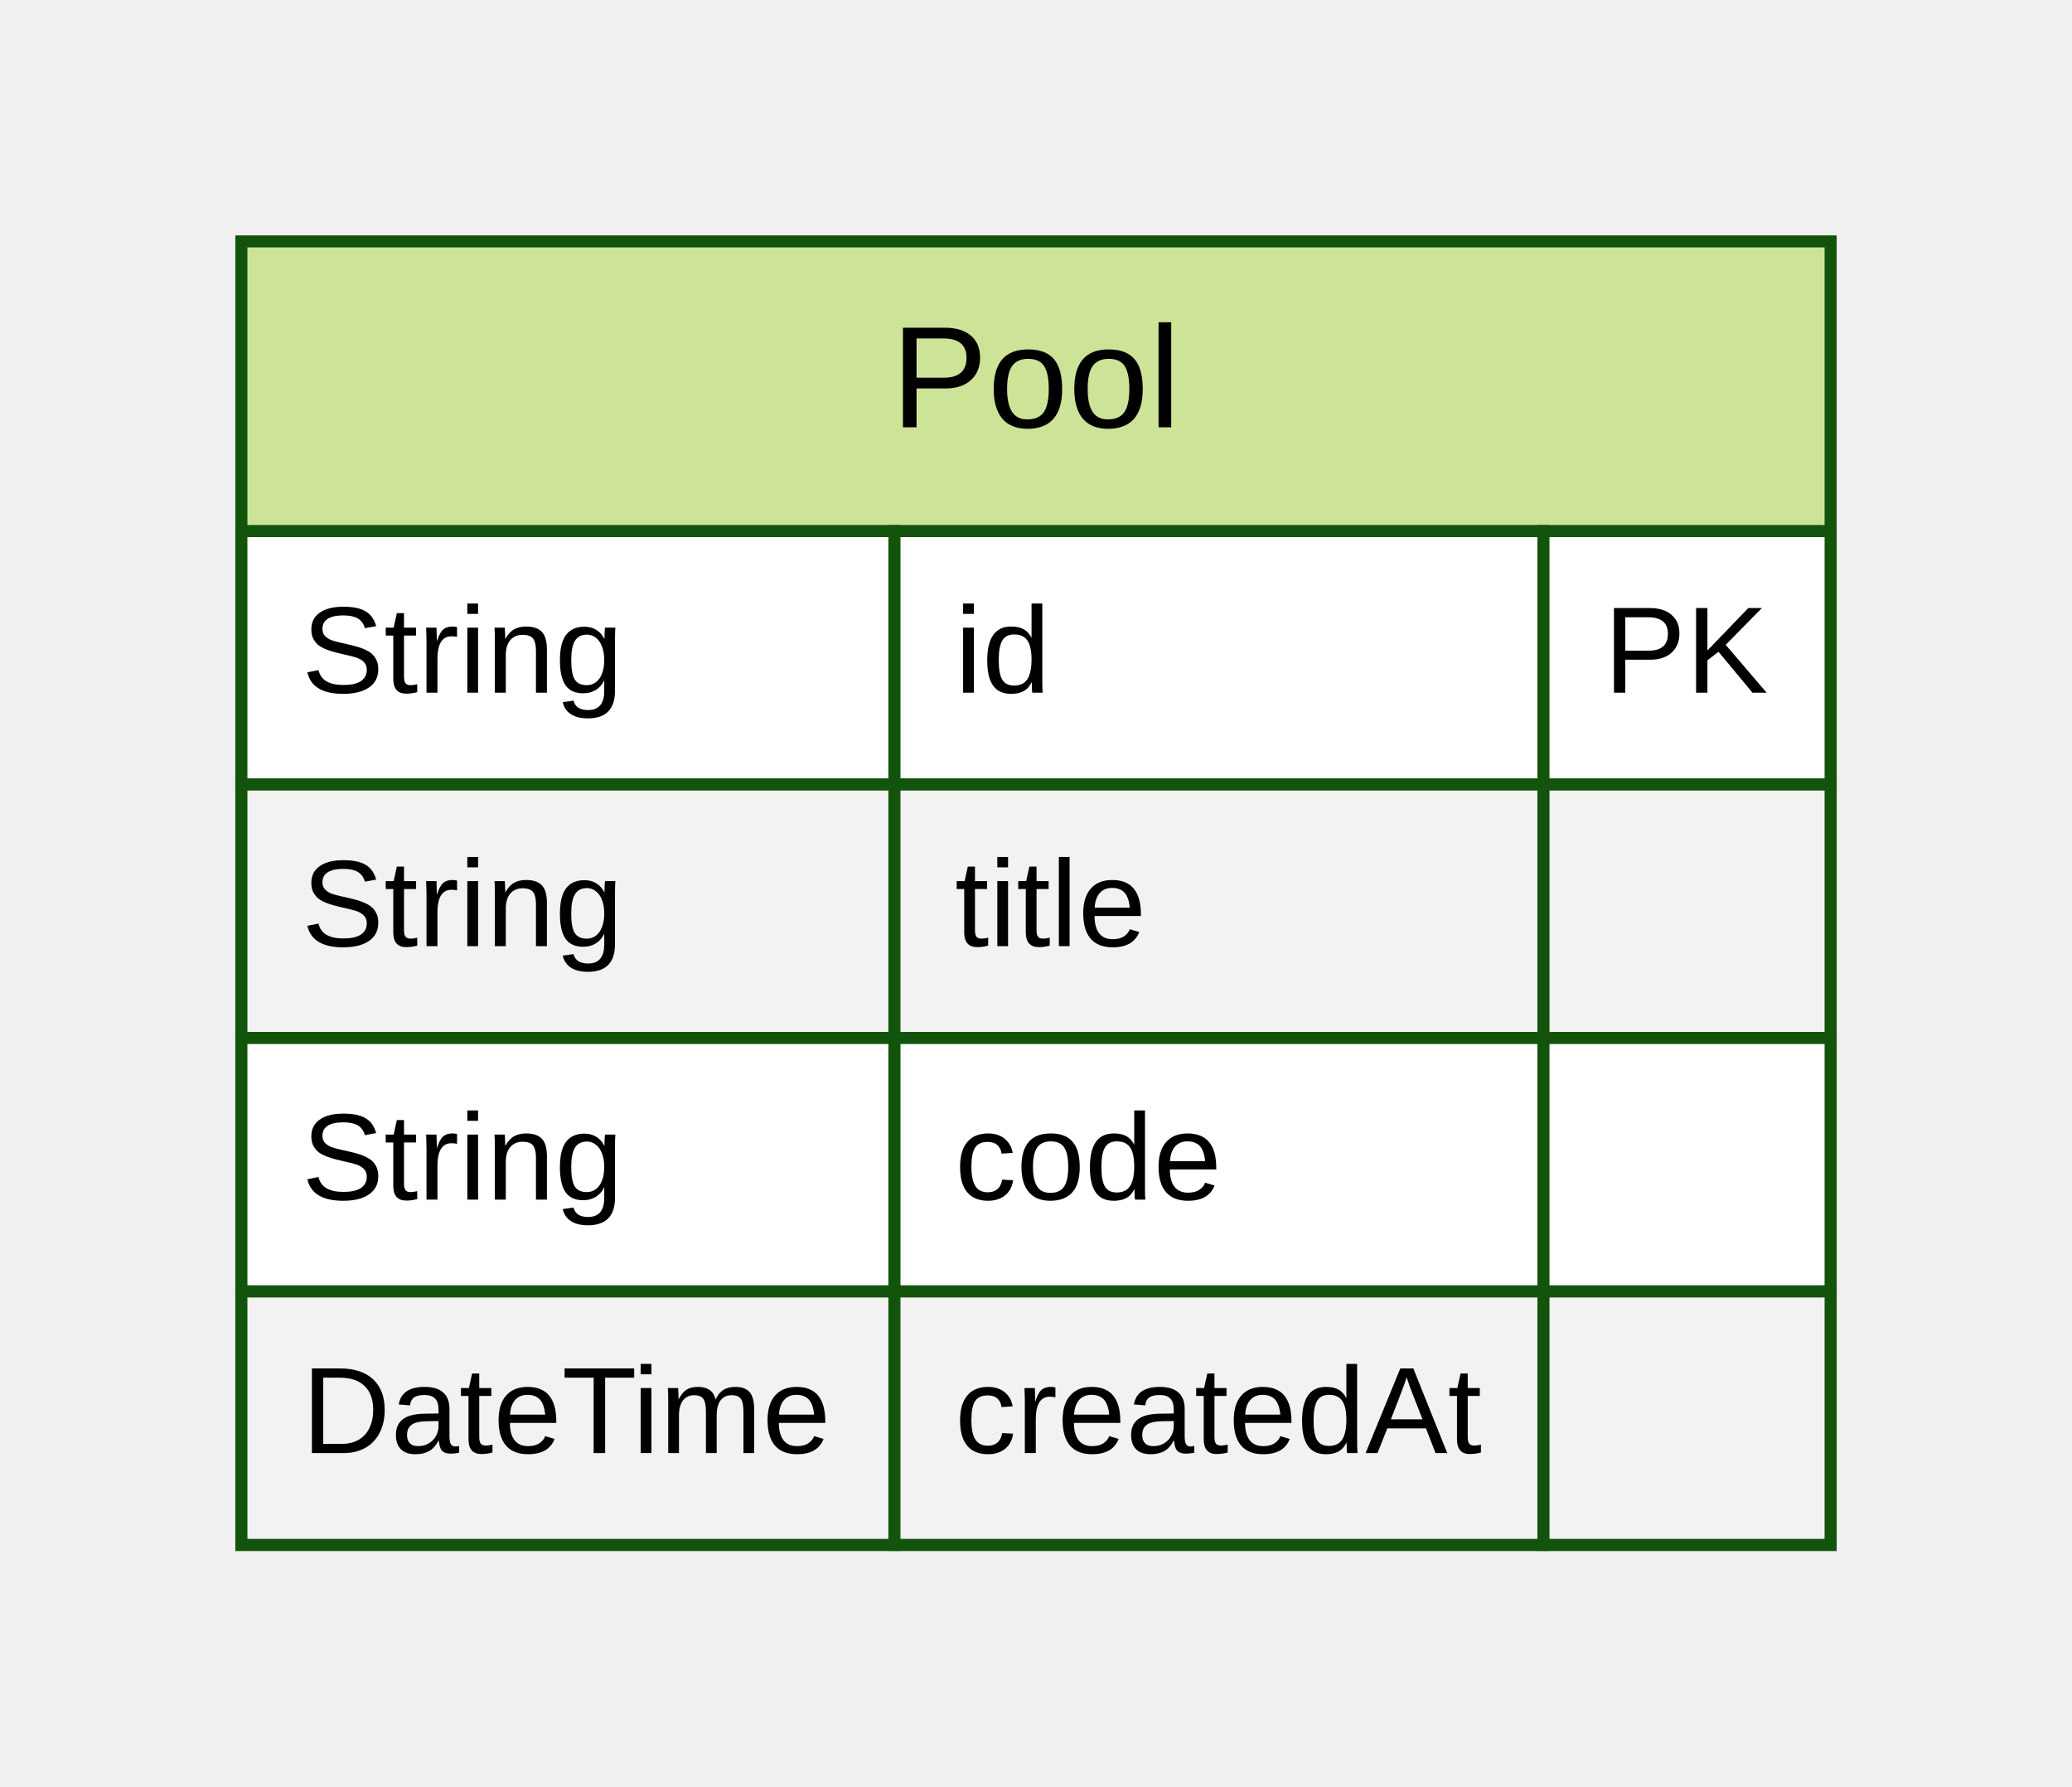
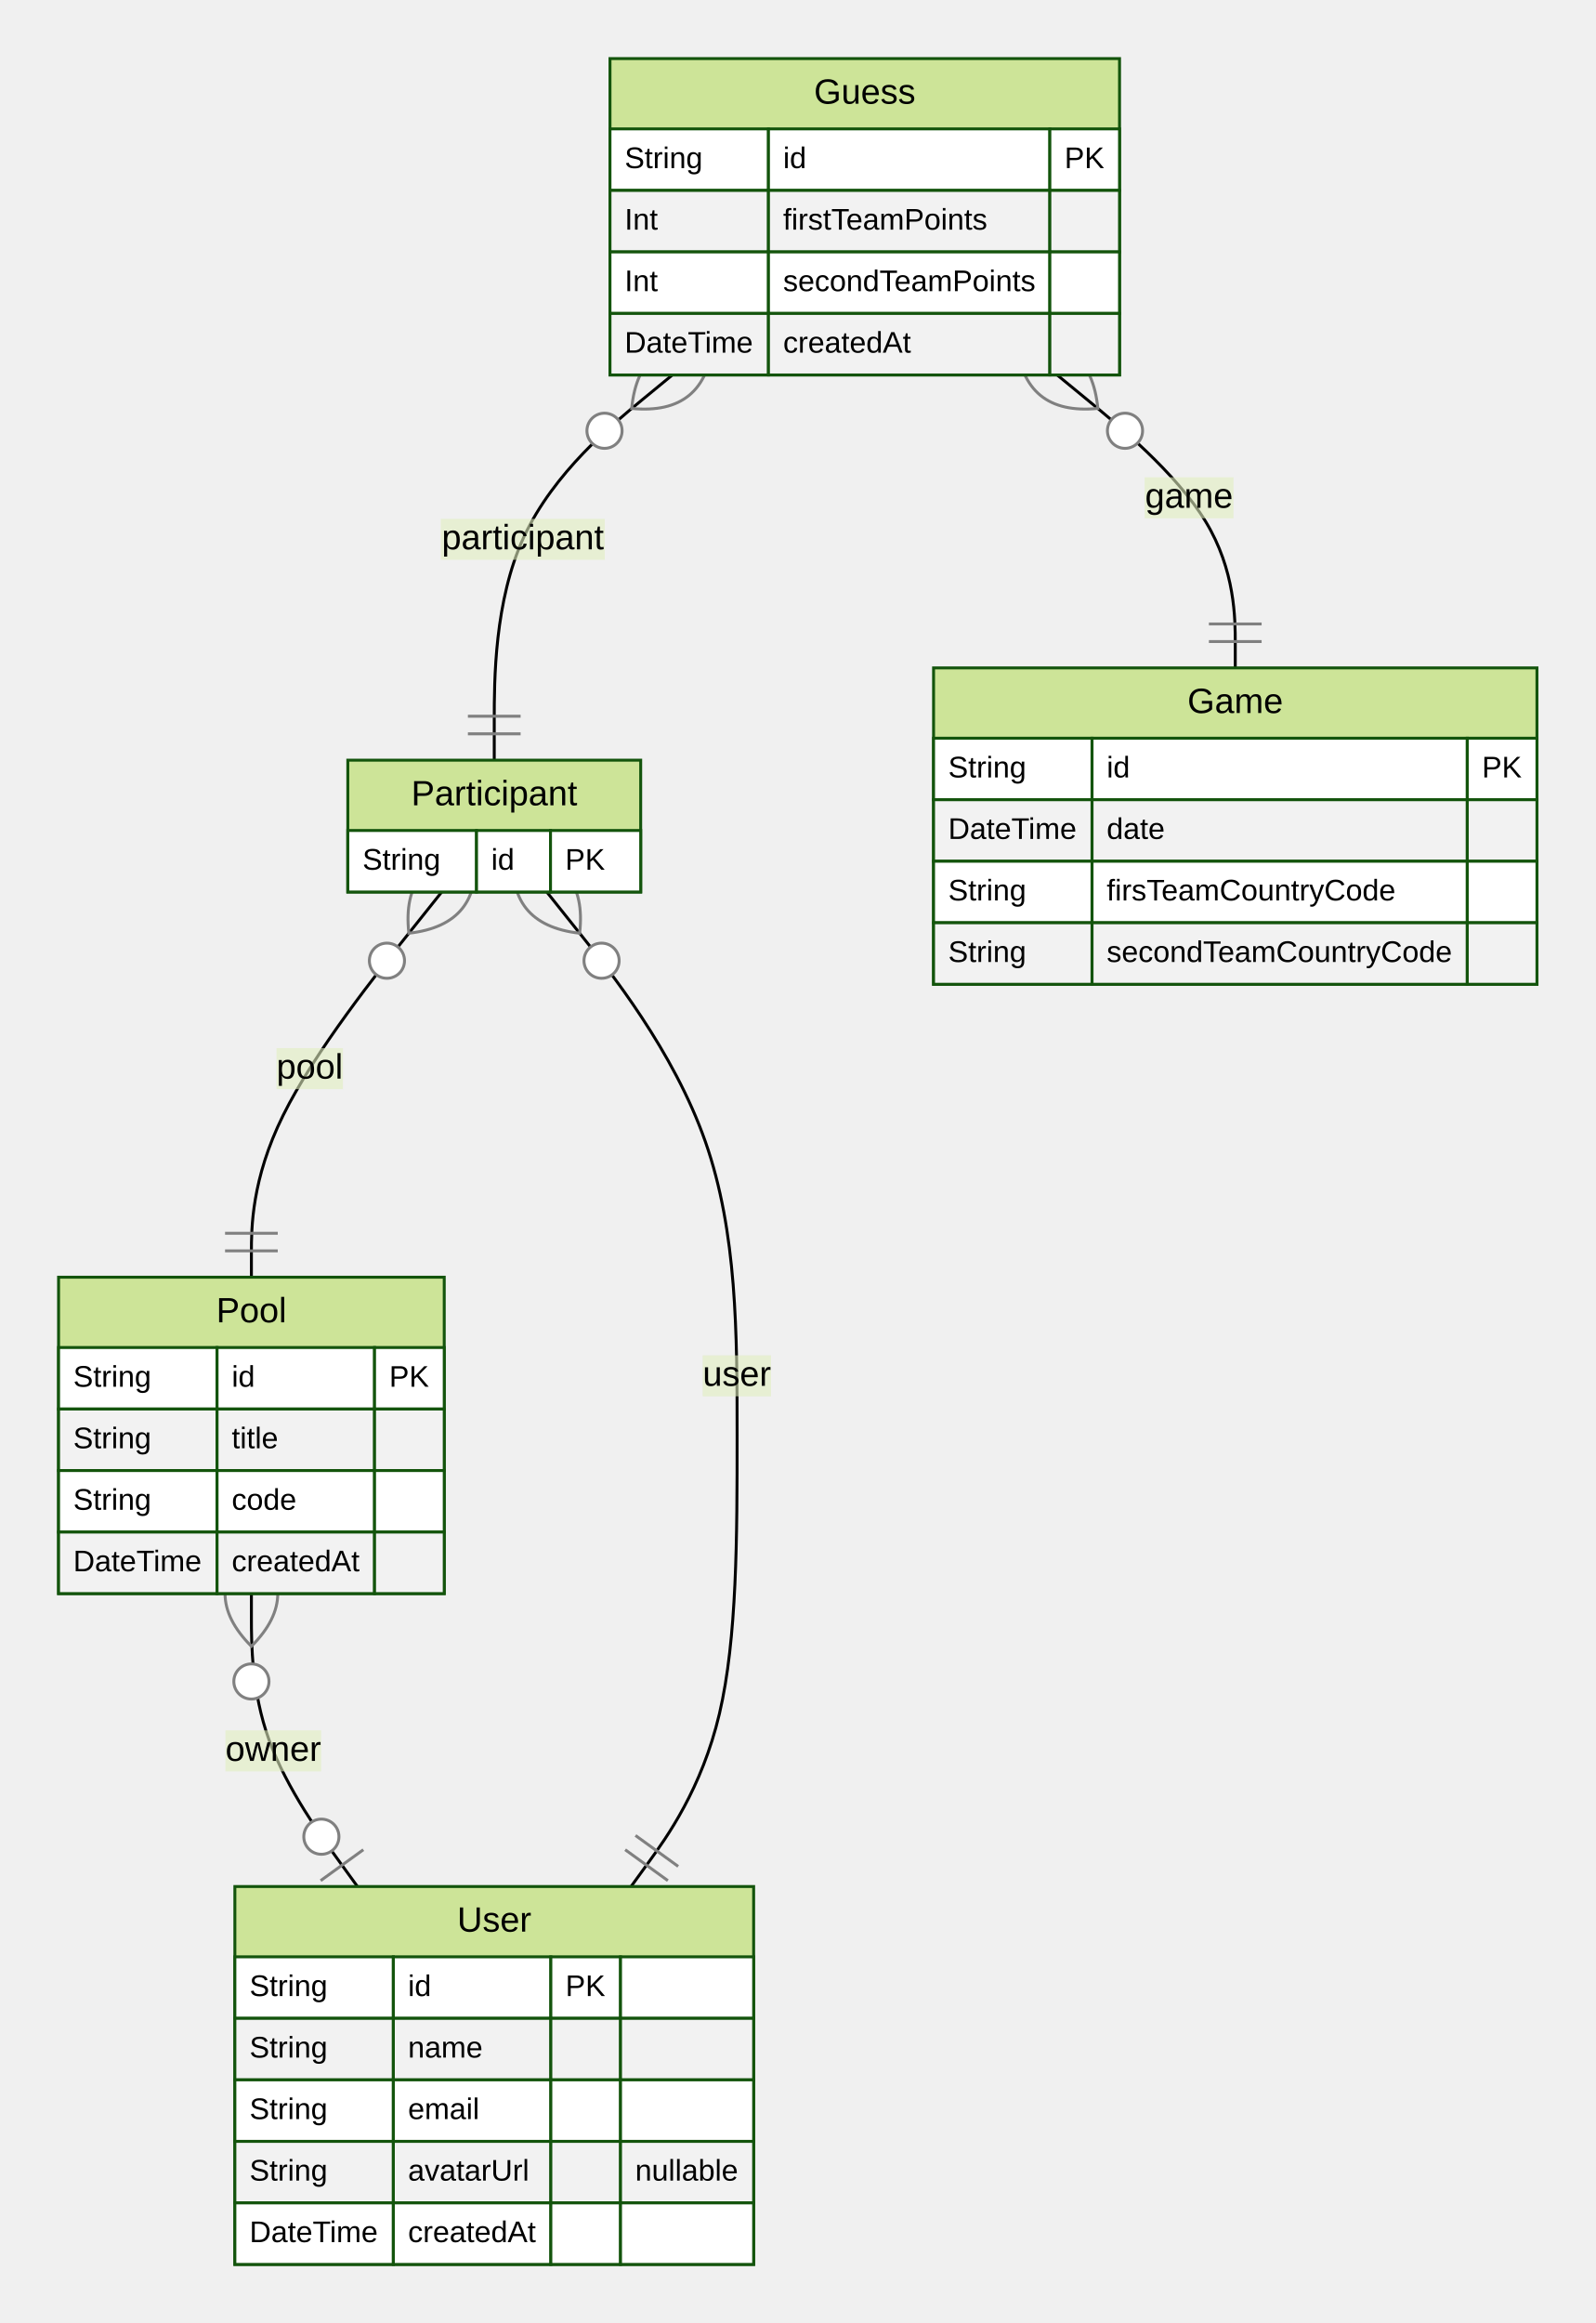
- <svg xmlns="http://www.w3.org/2000/svg" aria-labelledby="chart-title-mermaid-0 chart-desc-mermaid-0" role="img" viewBox="0 0 171.683 148" style="max-width: 171.683px; background-color: white;" width="100%" id="mermaid-0">
+ <svg xmlns="http://www.w3.org/2000/svg" aria-labelledby="chart-title-mermaid-0 chart-desc-mermaid-0" role="img" viewBox="0 0 544.791 793" style="max-width: 544.791px; background-color: white;" width="100%" id="mermaid-0">
  <style>#mermaid-0 {font-family:"trebuchet ms",verdana,arial,sans-serif;font-size:16px;fill:#000000;}#mermaid-0 .error-icon{fill:#552222;}#mermaid-0 .error-text{fill:#552222;stroke:#552222;}#mermaid-0 .edge-thickness-normal{stroke-width:2px;}#mermaid-0 .edge-thickness-thick{stroke-width:3.5px;}#mermaid-0 .edge-pattern-solid{stroke-dasharray:0;}#mermaid-0 .edge-pattern-dashed{stroke-dasharray:3;}#mermaid-0 .edge-pattern-dotted{stroke-dasharray:2;}#mermaid-0 .marker{fill:#000000;stroke:#000000;}#mermaid-0 .marker.cross{stroke:#000000;}#mermaid-0 svg{font-family:"trebuchet ms",verdana,arial,sans-serif;font-size:16px;}#mermaid-0 .entityBox{fill:#cde498;stroke:#13540c;}#mermaid-0 .attributeBoxOdd{fill:#ffffff;stroke:#13540c;}#mermaid-0 .attributeBoxEven{fill:#f2f2f2;stroke:#13540c;}#mermaid-0 .relationshipLabelBox{fill:hsl(78.158, 58.462%, 84.51%);opacity:0.7;background-color:hsl(78.158, 58.462%, 84.51%);}#mermaid-0 .relationshipLabelBox rect{opacity:0.5;}#mermaid-0 .relationshipLine{stroke:#000000;}#mermaid-0 :root{--mermaid-font-family:"trebuchet ms",verdana,arial,sans-serif;}</style>
  <g />
  <defs>
    <marker orient="auto" markerHeight="18" markerWidth="18" refY="9" refX="0" id="ONLY_ONE_START">
      <path d="M9,0 L9,18 M15,0 L15,18" fill="none" stroke="gray" />
    </marker>
  </defs>
  <defs>
    <marker orient="auto" markerHeight="18" markerWidth="18" refY="9" refX="18" id="ONLY_ONE_END">
      <path d="M3,0 L3,18 M9,0 L9,18" fill="none" stroke="gray" />
    </marker>
  </defs>
  <defs>
    <marker orient="auto" markerHeight="18" markerWidth="30" refY="9" refX="0" id="ZERO_OR_ONE_START">
      <circle r="6" cy="9" cx="21" fill="white" stroke="gray" />
      <path d="M9,0 L9,18" fill="none" stroke="gray" />
    </marker>
  </defs>
  <defs>
    <marker orient="auto" markerHeight="18" markerWidth="30" refY="9" refX="30" id="ZERO_OR_ONE_END">
      <circle r="6" cy="9" cx="9" fill="white" stroke="gray" />
      <path d="M21,0 L21,18" fill="none" stroke="gray" />
    </marker>
  </defs>
  <defs>
    <marker orient="auto" markerHeight="36" markerWidth="45" refY="18" refX="18" id="ONE_OR_MORE_START">
      <path d="M0,18 Q 18,0 36,18 Q 18,36 0,18 M42,9 L42,27" fill="none" stroke="gray" />
    </marker>
  </defs>
  <defs>
    <marker orient="auto" markerHeight="36" markerWidth="45" refY="18" refX="27" id="ONE_OR_MORE_END">
      <path d="M3,9 L3,27 M9,18 Q27,0 45,18 Q27,36 9,18" fill="none" stroke="gray" />
    </marker>
  </defs>
  <defs>
    <marker orient="auto" markerHeight="36" markerWidth="57" refY="18" refX="18" id="ZERO_OR_MORE_START">
      <circle r="6" cy="18" cx="48" fill="white" stroke="gray" />
      <path d="M0,18 Q18,0 36,18 Q18,36 0,18" fill="none" stroke="gray" />
    </marker>
  </defs>
  <defs>
    <marker orient="auto" markerHeight="36" markerWidth="57" refY="18" refX="39" id="ZERO_OR_MORE_END">
      <circle r="6" cy="18" cx="9" fill="white" stroke="gray" />
      <path d="M21,18 Q39,0 57,18 Q39,36 21,18" fill="none" stroke="gray" />
    </marker>
  </defs>
-   <g transform="translate(20,20 )" id="Pool">
+   <path marker-start="url(#ZERO_OR_MORE_START)" marker-end="url(#ZERO_OR_ONE_END)" fill="none" stroke="gray" d="M85.841,544L85.841,552.333C85.841,560.667,85.841,577.333,91.876,594C97.911,610.667,109.981,627.333,116.016,635.667L122.051,644" class="er relationshipLine" />
+   <path marker-start="url(#ZERO_OR_MORE_START)" marker-end="url(#ONLY_ONE_END)" fill="none" stroke="gray" d="M186.702,304.5L197.532,318.083C208.362,331.667,230.023,358.833,240.853,389.75C251.683,420.667,251.683,455.333,251.683,490C251.683,524.667,251.683,559.333,245.648,585C239.613,610.667,227.543,627.333,221.508,635.667L215.473,644" class="er relationshipLine" />
+   <path marker-start="url(#ZERO_OR_MORE_START)" marker-end="url(#ONLY_ONE_END)" fill="none" stroke="gray" d="M150.823,304.5L139.992,318.083C129.162,331.667,107.502,358.833,96.672,380.75C85.841,402.667,85.841,419.333,85.841,427.667L85.841,436" class="er relationshipLine" />
+   <path marker-start="url(#ZERO_OR_MORE_START)" marker-end="url(#ONLY_ONE_END)" fill="none" stroke="gray" d="M360.956,128L371.093,136.333C381.23,144.667,401.503,161.333,411.64,178C421.777,194.667,421.777,211.333,421.777,219.667L421.777,228" class="er relationshipLine" />
+   <path marker-start="url(#ZERO_OR_MORE_START)" marker-end="url(#ONLY_ONE_END)" fill="none" stroke="gray" d="M229.583,128L219.446,136.333C209.309,144.667,189.036,161.333,178.899,183.25C168.762,205.167,168.762,232.333,168.762,245.917L168.762,259.5" class="er relationshipLine" />
+   <g transform="translate(20,436 )" id="Pool">
    <rect height="108" width="131.683" y="0" x="0" stroke="gray" fill-opacity="100%" fill="honeydew" class="er entityBox" />
    <text transform="translate(65.84149,12)" style="font-family: &quot;trebuchet ms&quot;, verdana, arial, sans-serif;; font-size: 12px" text-anchor="middle" dominant-baseline="middle" y="0" x="0" id="entity-Pool" class="er entityLabel">Pool</text>
    <rect height="21" width="54.113" y="24" x="0" stroke="gray" fill-opacity="100%" fill="honeydew" class="er attributeBoxOdd" />
    <text transform="translate(5,34.5)" style="font-family: &quot;trebuchet ms&quot;, verdana, arial, sans-serif;; font-size: 10.2px" text-anchor="left" dominant-baseline="middle" y="0" x="0" id="entity-Pool-attr-1-type" class="er entityLabel">String</text>
    <rect height="21" width="53.775" y="24" x="54.113" stroke="gray" fill-opacity="100%" fill="honeydew" class="er attributeBoxOdd" />
    <text transform="translate(59.11313,34.5)" style="font-family: &quot;trebuchet ms&quot;, verdana, arial, sans-serif;; font-size: 10.2px" text-anchor="left" dominant-baseline="middle" y="0" x="0" id="entity-Pool-attr-1-name" class="er entityLabel">id</text>
    <rect height="21" width="23.795" y="24" x="107.888" stroke="gray" fill-opacity="100%" fill="honeydew" class="er attributeBoxOdd" />
    <text transform="translate(112.888,34.5)" style="font-family: &quot;trebuchet ms&quot;, verdana, arial, sans-serif;; font-size: 10.2px" text-anchor="left" dominant-baseline="middle" y="0" x="0" id="entity-Pool-attr-1-key" class="er entityLabel">PK</text>
    <rect height="21" width="54.113" y="45" x="0" stroke="gray" fill-opacity="100%" fill="honeydew" class="er attributeBoxEven" />
    <text transform="translate(5,55.5)" style="font-family: &quot;trebuchet ms&quot;, verdana, arial, sans-serif;; font-size: 10.2px" text-anchor="left" dominant-baseline="middle" y="0" x="0" id="entity-Pool-attr-2-type" class="er entityLabel">String</text>
    <rect height="21" width="53.775" y="45" x="54.113" stroke="gray" fill-opacity="100%" fill="honeydew" class="er attributeBoxEven" />
    <text transform="translate(59.11313,55.5)" style="font-family: &quot;trebuchet ms&quot;, verdana, arial, sans-serif;; font-size: 10.2px" text-anchor="left" dominant-baseline="middle" y="0" x="0" id="entity-Pool-attr-2-name" class="er entityLabel">title</text>
    <rect height="21" width="23.795" y="45" x="107.888" stroke="gray" fill-opacity="100%" fill="honeydew" class="er attributeBoxEven" />
    <text transform="translate(112.888,55.5)" style="font-family: &quot;trebuchet ms&quot;, verdana, arial, sans-serif;; font-size: 10.2px" text-anchor="left" dominant-baseline="middle" y="0" x="0" id="entity-Pool-attr-2-key" class="er entityLabel" />
    <rect height="21" width="54.113" y="66" x="0" stroke="gray" fill-opacity="100%" fill="honeydew" class="er attributeBoxOdd" />
    <text transform="translate(5,76.5)" style="font-family: &quot;trebuchet ms&quot;, verdana, arial, sans-serif;; font-size: 10.2px" text-anchor="left" dominant-baseline="middle" y="0" x="0" id="entity-Pool-attr-3-type" class="er entityLabel">String</text>
    <rect height="21" width="53.775" y="66" x="54.113" stroke="gray" fill-opacity="100%" fill="honeydew" class="er attributeBoxOdd" />
    <text transform="translate(59.11313,76.5)" style="font-family: &quot;trebuchet ms&quot;, verdana, arial, sans-serif;; font-size: 10.2px" text-anchor="left" dominant-baseline="middle" y="0" x="0" id="entity-Pool-attr-3-name" class="er entityLabel">code</text>
    <rect height="21" width="23.795" y="66" x="107.888" stroke="gray" fill-opacity="100%" fill="honeydew" class="er attributeBoxOdd" />
    <text transform="translate(112.888,76.5)" style="font-family: &quot;trebuchet ms&quot;, verdana, arial, sans-serif;; font-size: 10.2px" text-anchor="left" dominant-baseline="middle" y="0" x="0" id="entity-Pool-attr-3-key" class="er entityLabel" />
    <rect height="21" width="54.113" y="87" x="0" stroke="gray" fill-opacity="100%" fill="honeydew" class="er attributeBoxEven" />
    <text transform="translate(5,97.5)" style="font-family: &quot;trebuchet ms&quot;, verdana, arial, sans-serif;; font-size: 10.2px" text-anchor="left" dominant-baseline="middle" y="0" x="0" id="entity-Pool-attr-4-type" class="er entityLabel">DateTime</text>
    <rect height="21" width="53.775" y="87" x="54.113" stroke="gray" fill-opacity="100%" fill="honeydew" class="er attributeBoxEven" />
    <text transform="translate(59.11313,97.5)" style="font-family: &quot;trebuchet ms&quot;, verdana, arial, sans-serif;; font-size: 10.2px" text-anchor="left" dominant-baseline="middle" y="0" x="0" id="entity-Pool-attr-4-name" class="er entityLabel">createdAt</text>
    <rect height="21" width="23.795" y="87" x="107.888" stroke="gray" fill-opacity="100%" fill="honeydew" class="er attributeBoxEven" />
    <text transform="translate(112.888,97.5)" style="font-family: &quot;trebuchet ms&quot;, verdana, arial, sans-serif;; font-size: 10.2px" text-anchor="left" dominant-baseline="middle" y="0" x="0" id="entity-Pool-attr-4-key" class="er entityLabel" />
  </g>
+   <g transform="translate(118.7622,259.5 )" id="Participant">
+     <rect height="45" width="100" y="0" x="0" stroke="gray" fill-opacity="100%" fill="honeydew" class="er entityBox" />
+     <text transform="translate(50,12)" style="font-family: &quot;trebuchet ms&quot;, verdana, arial, sans-serif;; font-size: 12px" text-anchor="middle" dominant-baseline="middle" y="0" x="0" id="entity-Participant" class="er entityLabel">Participant</text>
+     <rect height="21" width="43.945" y="24" x="0" stroke="gray" fill-opacity="100%" fill="honeydew" class="er attributeBoxOdd" />
+     <text transform="translate(5,34.5)" style="font-family: &quot;trebuchet ms&quot;, verdana, arial, sans-serif;; font-size: 10.2px" text-anchor="left" dominant-baseline="middle" y="0" x="0" id="entity-Participant-attr-1-type" class="er entityLabel">String</text>
+     <rect height="21" width="25.262" y="24" x="43.945" stroke="gray" fill-opacity="100%" fill="honeydew" class="er attributeBoxOdd" />
+     <text transform="translate(48.94526,34.5)" style="font-family: &quot;trebuchet ms&quot;, verdana, arial, sans-serif;; font-size: 10.2px" text-anchor="left" dominant-baseline="middle" y="0" x="0" id="entity-Participant-attr-1-name" class="er entityLabel">id</text>
+     <rect height="21" width="30.793" y="24" x="69.207" stroke="gray" fill-opacity="100%" fill="honeydew" class="er attributeBoxOdd" />
+     <text transform="translate(74.20681,34.5)" style="font-family: &quot;trebuchet ms&quot;, verdana, arial, sans-serif;; font-size: 10.2px" text-anchor="left" dominant-baseline="middle" y="0" x="0" id="entity-Participant-attr-1-key" class="er entityLabel">PK</text>
+   </g>
+   <g transform="translate(80.19414,644 )" id="User">
+     <rect height="129" width="177.136" y="0" x="0" stroke="gray" fill-opacity="100%" fill="honeydew" class="er entityBox" />
+     <text transform="translate(88.5681,12)" style="font-family: &quot;trebuchet ms&quot;, verdana, arial, sans-serif;; font-size: 12px" text-anchor="middle" dominant-baseline="middle" y="0" x="0" id="entity-User" class="er entityLabel">User</text>
+     <rect height="21" width="54.113" y="24" x="0" stroke="gray" fill-opacity="100%" fill="honeydew" class="er attributeBoxOdd" />
+     <text transform="translate(5,34.5)" style="font-family: &quot;trebuchet ms&quot;, verdana, arial, sans-serif;; font-size: 10.2px" text-anchor="left" dominant-baseline="middle" y="0" x="0" id="entity-User-attr-1-type" class="er entityLabel">String</text>
+     <rect height="21" width="53.775" y="24" x="54.113" stroke="gray" fill-opacity="100%" fill="honeydew" class="er attributeBoxOdd" />
+     <text transform="translate(59.11313,34.5)" style="font-family: &quot;trebuchet ms&quot;, verdana, arial, sans-serif;; font-size: 10.2px" text-anchor="left" dominant-baseline="middle" y="0" x="0" id="entity-User-attr-1-name" class="er entityLabel">id</text>
+     <rect height="21" width="23.795" y="24" x="107.888" stroke="gray" fill-opacity="100%" fill="honeydew" class="er attributeBoxOdd" />
+     <text transform="translate(112.888,34.5)" style="font-family: &quot;trebuchet ms&quot;, verdana, arial, sans-serif;; font-size: 10.2px" text-anchor="left" dominant-baseline="middle" y="0" x="0" id="entity-User-attr-1-key" class="er entityLabel">PK</text>
+     <rect height="21" width="45.453" y="24" x="131.683" stroke="gray" fill-opacity="100%" fill="honeydew" class="er attributeBoxOdd" />
+     <text transform="translate(136.683,34.5)" style="font-family: &quot;trebuchet ms&quot;, verdana, arial, sans-serif;; font-size: 10.2px" text-anchor="left" dominant-baseline="middle" y="0" x="0" id="entity-User-attr-1-comment" class="er entityLabel" />
+     <rect height="21" width="54.113" y="45" x="0" stroke="gray" fill-opacity="100%" fill="honeydew" class="er attributeBoxEven" />
+     <text transform="translate(5,55.5)" style="font-family: &quot;trebuchet ms&quot;, verdana, arial, sans-serif;; font-size: 10.2px" text-anchor="left" dominant-baseline="middle" y="0" x="0" id="entity-User-attr-2-type" class="er entityLabel">String</text>
+     <rect height="21" width="53.775" y="45" x="54.113" stroke="gray" fill-opacity="100%" fill="honeydew" class="er attributeBoxEven" />
+     <text transform="translate(59.11313,55.5)" style="font-family: &quot;trebuchet ms&quot;, verdana, arial, sans-serif;; font-size: 10.2px" text-anchor="left" dominant-baseline="middle" y="0" x="0" id="entity-User-attr-2-name" class="er entityLabel">name</text>
+     <rect height="21" width="23.795" y="45" x="107.888" stroke="gray" fill-opacity="100%" fill="honeydew" class="er attributeBoxEven" />
+     <text transform="translate(112.888,55.5)" style="font-family: &quot;trebuchet ms&quot;, verdana, arial, sans-serif;; font-size: 10.2px" text-anchor="left" dominant-baseline="middle" y="0" x="0" id="entity-User-attr-2-key" class="er entityLabel" />
+     <rect height="21" width="45.453" y="45" x="131.683" stroke="gray" fill-opacity="100%" fill="honeydew" class="er attributeBoxEven" />
+     <text transform="translate(136.683,55.5)" style="font-family: &quot;trebuchet ms&quot;, verdana, arial, sans-serif;; font-size: 10.2px" text-anchor="left" dominant-baseline="middle" y="0" x="0" id="entity-User-attr-2-comment" class="er entityLabel" />
+     <rect height="21" width="54.113" y="66" x="0" stroke="gray" fill-opacity="100%" fill="honeydew" class="er attributeBoxOdd" />
+     <text transform="translate(5,76.5)" style="font-family: &quot;trebuchet ms&quot;, verdana, arial, sans-serif;; font-size: 10.2px" text-anchor="left" dominant-baseline="middle" y="0" x="0" id="entity-User-attr-3-type" class="er entityLabel">String</text>
+     <rect height="21" width="53.775" y="66" x="54.113" stroke="gray" fill-opacity="100%" fill="honeydew" class="er attributeBoxOdd" />
+     <text transform="translate(59.11313,76.5)" style="font-family: &quot;trebuchet ms&quot;, verdana, arial, sans-serif;; font-size: 10.2px" text-anchor="left" dominant-baseline="middle" y="0" x="0" id="entity-User-attr-3-name" class="er entityLabel">email</text>
+     <rect height="21" width="23.795" y="66" x="107.888" stroke="gray" fill-opacity="100%" fill="honeydew" class="er attributeBoxOdd" />
+     <text transform="translate(112.888,76.5)" style="font-family: &quot;trebuchet ms&quot;, verdana, arial, sans-serif;; font-size: 10.2px" text-anchor="left" dominant-baseline="middle" y="0" x="0" id="entity-User-attr-3-key" class="er entityLabel" />
+     <rect height="21" width="45.453" y="66" x="131.683" stroke="gray" fill-opacity="100%" fill="honeydew" class="er attributeBoxOdd" />
+     <text transform="translate(136.683,76.5)" style="font-family: &quot;trebuchet ms&quot;, verdana, arial, sans-serif;; font-size: 10.2px" text-anchor="left" dominant-baseline="middle" y="0" x="0" id="entity-User-attr-3-comment" class="er entityLabel" />
+     <rect height="21" width="54.113" y="87" x="0" stroke="gray" fill-opacity="100%" fill="honeydew" class="er attributeBoxEven" />
+     <text transform="translate(5,97.5)" style="font-family: &quot;trebuchet ms&quot;, verdana, arial, sans-serif;; font-size: 10.2px" text-anchor="left" dominant-baseline="middle" y="0" x="0" id="entity-User-attr-4-type" class="er entityLabel">String</text>
+     <rect height="21" width="53.775" y="87" x="54.113" stroke="gray" fill-opacity="100%" fill="honeydew" class="er attributeBoxEven" />
+     <text transform="translate(59.11313,97.5)" style="font-family: &quot;trebuchet ms&quot;, verdana, arial, sans-serif;; font-size: 10.2px" text-anchor="left" dominant-baseline="middle" y="0" x="0" id="entity-User-attr-4-name" class="er entityLabel">avatarUrl</text>
+     <rect height="21" width="23.795" y="87" x="107.888" stroke="gray" fill-opacity="100%" fill="honeydew" class="er attributeBoxEven" />
+     <text transform="translate(112.888,97.5)" style="font-family: &quot;trebuchet ms&quot;, verdana, arial, sans-serif;; font-size: 10.2px" text-anchor="left" dominant-baseline="middle" y="0" x="0" id="entity-User-attr-4-key" class="er entityLabel" />
+     <rect height="21" width="45.453" y="87" x="131.683" stroke="gray" fill-opacity="100%" fill="honeydew" class="er attributeBoxEven" />
+     <text transform="translate(136.683,97.5)" style="font-family: &quot;trebuchet ms&quot;, verdana, arial, sans-serif;; font-size: 10.2px" text-anchor="left" dominant-baseline="middle" y="0" x="0" id="entity-User-attr-4-comment" class="er entityLabel">nullable</text>
+     <rect height="21" width="54.113" y="108" x="0" stroke="gray" fill-opacity="100%" fill="honeydew" class="er attributeBoxOdd" />
+     <text transform="translate(5,118.5)" style="font-family: &quot;trebuchet ms&quot;, verdana, arial, sans-serif;; font-size: 10.2px" text-anchor="left" dominant-baseline="middle" y="0" x="0" id="entity-User-attr-5-type" class="er entityLabel">DateTime</text>
+     <rect height="21" width="53.775" y="108" x="54.113" stroke="gray" fill-opacity="100%" fill="honeydew" class="er attributeBoxOdd" />
+     <text transform="translate(59.11313,118.5)" style="font-family: &quot;trebuchet ms&quot;, verdana, arial, sans-serif;; font-size: 10.2px" text-anchor="left" dominant-baseline="middle" y="0" x="0" id="entity-User-attr-5-name" class="er entityLabel">createdAt</text>
+     <rect height="21" width="23.795" y="108" x="107.888" stroke="gray" fill-opacity="100%" fill="honeydew" class="er attributeBoxOdd" />
+     <text transform="translate(112.888,118.5)" style="font-family: &quot;trebuchet ms&quot;, verdana, arial, sans-serif;; font-size: 10.2px" text-anchor="left" dominant-baseline="middle" y="0" x="0" id="entity-User-attr-5-key" class="er entityLabel" />
+     <rect height="21" width="45.453" y="108" x="131.683" stroke="gray" fill-opacity="100%" fill="honeydew" class="er attributeBoxOdd" />
+     <text transform="translate(136.683,118.5)" style="font-family: &quot;trebuchet ms&quot;, verdana, arial, sans-serif;; font-size: 10.2px" text-anchor="left" dominant-baseline="middle" y="0" x="0" id="entity-User-attr-5-comment" class="er entityLabel" />
+   </g>
+   <g transform="translate(318.7622,228 )" id="Game">
+     <rect height="108" width="206.029" y="0" x="0" stroke="gray" fill-opacity="100%" fill="honeydew" class="er entityBox" />
+     <text transform="translate(103.0145,12)" style="font-family: &quot;trebuchet ms&quot;, verdana, arial, sans-serif;; font-size: 12px" text-anchor="middle" dominant-baseline="middle" y="0" x="0" id="entity-Game" class="er entityLabel">Game</text>
+     <rect height="21" width="54.113" y="24" x="0" stroke="gray" fill-opacity="100%" fill="honeydew" class="er attributeBoxOdd" />
+     <text transform="translate(5,34.5)" style="font-family: &quot;trebuchet ms&quot;, verdana, arial, sans-serif;; font-size: 10.2px" text-anchor="left" dominant-baseline="middle" y="0" x="0" id="entity-Game-attr-1-type" class="er entityLabel">String</text>
+     <rect height="21" width="128.121" y="24" x="54.113" stroke="gray" fill-opacity="100%" fill="honeydew" class="er attributeBoxOdd" />
+     <text transform="translate(59.11313,34.5)" style="font-family: &quot;trebuchet ms&quot;, verdana, arial, sans-serif;; font-size: 10.2px" text-anchor="left" dominant-baseline="middle" y="0" x="0" id="entity-Game-attr-1-name" class="er entityLabel">id</text>
+     <rect height="21" width="23.795" y="24" x="182.234" stroke="gray" fill-opacity="100%" fill="honeydew" class="er attributeBoxOdd" />
+     <text transform="translate(187.2339,34.5)" style="font-family: &quot;trebuchet ms&quot;, verdana, arial, sans-serif;; font-size: 10.2px" text-anchor="left" dominant-baseline="middle" y="0" x="0" id="entity-Game-attr-1-key" class="er entityLabel">PK</text>
+     <rect height="21" width="54.113" y="45" x="0" stroke="gray" fill-opacity="100%" fill="honeydew" class="er attributeBoxEven" />
+     <text transform="translate(5,55.5)" style="font-family: &quot;trebuchet ms&quot;, verdana, arial, sans-serif;; font-size: 10.2px" text-anchor="left" dominant-baseline="middle" y="0" x="0" id="entity-Game-attr-2-type" class="er entityLabel">DateTime</text>
+     <rect height="21" width="128.121" y="45" x="54.113" stroke="gray" fill-opacity="100%" fill="honeydew" class="er attributeBoxEven" />
+     <text transform="translate(59.11313,55.5)" style="font-family: &quot;trebuchet ms&quot;, verdana, arial, sans-serif;; font-size: 10.2px" text-anchor="left" dominant-baseline="middle" y="0" x="0" id="entity-Game-attr-2-name" class="er entityLabel">date</text>
+     <rect height="21" width="23.795" y="45" x="182.234" stroke="gray" fill-opacity="100%" fill="honeydew" class="er attributeBoxEven" />
+     <text transform="translate(187.2339,55.5)" style="font-family: &quot;trebuchet ms&quot;, verdana, arial, sans-serif;; font-size: 10.2px" text-anchor="left" dominant-baseline="middle" y="0" x="0" id="entity-Game-attr-2-key" class="er entityLabel" />
+     <rect height="21" width="54.113" y="66" x="0" stroke="gray" fill-opacity="100%" fill="honeydew" class="er attributeBoxOdd" />
+     <text transform="translate(5,76.5)" style="font-family: &quot;trebuchet ms&quot;, verdana, arial, sans-serif;; font-size: 10.2px" text-anchor="left" dominant-baseline="middle" y="0" x="0" id="entity-Game-attr-3-type" class="er entityLabel">String</text>
+     <rect height="21" width="128.121" y="66" x="54.113" stroke="gray" fill-opacity="100%" fill="honeydew" class="er attributeBoxOdd" />
+     <text transform="translate(59.11313,76.5)" style="font-family: &quot;trebuchet ms&quot;, verdana, arial, sans-serif;; font-size: 10.2px" text-anchor="left" dominant-baseline="middle" y="0" x="0" id="entity-Game-attr-3-name" class="er entityLabel">firsTeamCountryCode</text>
+     <rect height="21" width="23.795" y="66" x="182.234" stroke="gray" fill-opacity="100%" fill="honeydew" class="er attributeBoxOdd" />
+     <text transform="translate(187.2339,76.5)" style="font-family: &quot;trebuchet ms&quot;, verdana, arial, sans-serif;; font-size: 10.2px" text-anchor="left" dominant-baseline="middle" y="0" x="0" id="entity-Game-attr-3-key" class="er entityLabel" />
+     <rect height="21" width="54.113" y="87" x="0" stroke="gray" fill-opacity="100%" fill="honeydew" class="er attributeBoxEven" />
+     <text transform="translate(5,97.5)" style="font-family: &quot;trebuchet ms&quot;, verdana, arial, sans-serif;; font-size: 10.2px" text-anchor="left" dominant-baseline="middle" y="0" x="0" id="entity-Game-attr-4-type" class="er entityLabel">String</text>
+     <rect height="21" width="128.121" y="87" x="54.113" stroke="gray" fill-opacity="100%" fill="honeydew" class="er attributeBoxEven" />
+     <text transform="translate(59.11313,97.5)" style="font-family: &quot;trebuchet ms&quot;, verdana, arial, sans-serif;; font-size: 10.2px" text-anchor="left" dominant-baseline="middle" y="0" x="0" id="entity-Game-attr-4-name" class="er entityLabel">secondTeamCountryCode</text>
+     <rect height="21" width="23.795" y="87" x="182.234" stroke="gray" fill-opacity="100%" fill="honeydew" class="er attributeBoxEven" />
+     <text transform="translate(187.2339,97.5)" style="font-family: &quot;trebuchet ms&quot;, verdana, arial, sans-serif;; font-size: 10.2px" text-anchor="left" dominant-baseline="middle" y="0" x="0" id="entity-Game-attr-4-key" class="er entityLabel" />
+   </g>
+   <g transform="translate(208.2763,20 )" id="Guess">
+     <rect height="108" width="173.986" y="0" x="0" stroke="gray" fill-opacity="100%" fill="honeydew" class="er entityBox" />
+     <text transform="translate(86.99312,12)" style="font-family: &quot;trebuchet ms&quot;, verdana, arial, sans-serif;; font-size: 12px" text-anchor="middle" dominant-baseline="middle" y="0" x="0" id="entity-Guess" class="er entityLabel">Guess</text>
+     <rect height="21" width="54.113" y="24" x="0" stroke="gray" fill-opacity="100%" fill="honeydew" class="er attributeBoxOdd" />
+     <text transform="translate(5,34.5)" style="font-family: &quot;trebuchet ms&quot;, verdana, arial, sans-serif;; font-size: 10.2px" text-anchor="left" dominant-baseline="middle" y="0" x="0" id="entity-Guess-attr-1-type" class="er entityLabel">String</text>
+     <rect height="21" width="96.078" y="24" x="54.113" stroke="gray" fill-opacity="100%" fill="honeydew" class="er attributeBoxOdd" />
+     <text transform="translate(59.11313,34.5)" style="font-family: &quot;trebuchet ms&quot;, verdana, arial, sans-serif;; font-size: 10.2px" text-anchor="left" dominant-baseline="middle" y="0" x="0" id="entity-Guess-attr-1-name" class="er entityLabel">id</text>
+     <rect height="21" width="23.795" y="24" x="150.191" stroke="gray" fill-opacity="100%" fill="honeydew" class="er attributeBoxOdd" />
+     <text transform="translate(155.1913,34.5)" style="font-family: &quot;trebuchet ms&quot;, verdana, arial, sans-serif;; font-size: 10.2px" text-anchor="left" dominant-baseline="middle" y="0" x="0" id="entity-Guess-attr-1-key" class="er entityLabel">PK</text>
+     <rect height="21" width="54.113" y="45" x="0" stroke="gray" fill-opacity="100%" fill="honeydew" class="er attributeBoxEven" />
+     <text transform="translate(5,55.5)" style="font-family: &quot;trebuchet ms&quot;, verdana, arial, sans-serif;; font-size: 10.2px" text-anchor="left" dominant-baseline="middle" y="0" x="0" id="entity-Guess-attr-2-type" class="er entityLabel">Int</text>
+     <rect height="21" width="96.078" y="45" x="54.113" stroke="gray" fill-opacity="100%" fill="honeydew" class="er attributeBoxEven" />
+     <text transform="translate(59.11313,55.5)" style="font-family: &quot;trebuchet ms&quot;, verdana, arial, sans-serif;; font-size: 10.2px" text-anchor="left" dominant-baseline="middle" y="0" x="0" id="entity-Guess-attr-2-name" class="er entityLabel">firstTeamPoints</text>
+     <rect height="21" width="23.795" y="45" x="150.191" stroke="gray" fill-opacity="100%" fill="honeydew" class="er attributeBoxEven" />
+     <text transform="translate(155.1913,55.5)" style="font-family: &quot;trebuchet ms&quot;, verdana, arial, sans-serif;; font-size: 10.2px" text-anchor="left" dominant-baseline="middle" y="0" x="0" id="entity-Guess-attr-2-key" class="er entityLabel" />
+     <rect height="21" width="54.113" y="66" x="0" stroke="gray" fill-opacity="100%" fill="honeydew" class="er attributeBoxOdd" />
+     <text transform="translate(5,76.5)" style="font-family: &quot;trebuchet ms&quot;, verdana, arial, sans-serif;; font-size: 10.2px" text-anchor="left" dominant-baseline="middle" y="0" x="0" id="entity-Guess-attr-3-type" class="er entityLabel">Int</text>
+     <rect height="21" width="96.078" y="66" x="54.113" stroke="gray" fill-opacity="100%" fill="honeydew" class="er attributeBoxOdd" />
+     <text transform="translate(59.11313,76.5)" style="font-family: &quot;trebuchet ms&quot;, verdana, arial, sans-serif;; font-size: 10.2px" text-anchor="left" dominant-baseline="middle" y="0" x="0" id="entity-Guess-attr-3-name" class="er entityLabel">secondTeamPoints</text>
+     <rect height="21" width="23.795" y="66" x="150.191" stroke="gray" fill-opacity="100%" fill="honeydew" class="er attributeBoxOdd" />
+     <text transform="translate(155.1913,76.5)" style="font-family: &quot;trebuchet ms&quot;, verdana, arial, sans-serif;; font-size: 10.2px" text-anchor="left" dominant-baseline="middle" y="0" x="0" id="entity-Guess-attr-3-key" class="er entityLabel" />
+     <rect height="21" width="54.113" y="87" x="0" stroke="gray" fill-opacity="100%" fill="honeydew" class="er attributeBoxEven" />
+     <text transform="translate(5,97.5)" style="font-family: &quot;trebuchet ms&quot;, verdana, arial, sans-serif;; font-size: 10.2px" text-anchor="left" dominant-baseline="middle" y="0" x="0" id="entity-Guess-attr-4-type" class="er entityLabel">DateTime</text>
+     <rect height="21" width="96.078" y="87" x="54.113" stroke="gray" fill-opacity="100%" fill="honeydew" class="er attributeBoxEven" />
+     <text transform="translate(59.11313,97.5)" style="font-family: &quot;trebuchet ms&quot;, verdana, arial, sans-serif;; font-size: 10.2px" text-anchor="left" dominant-baseline="middle" y="0" x="0" id="entity-Guess-attr-4-name" class="er entityLabel">createdAt</text>
+     <rect height="21" width="23.795" y="87" x="150.191" stroke="gray" fill-opacity="100%" fill="honeydew" class="er attributeBoxEven" />
+     <text transform="translate(155.1913,97.5)" style="font-family: &quot;trebuchet ms&quot;, verdana, arial, sans-serif;; font-size: 10.2px" text-anchor="left" dominant-baseline="middle" y="0" x="0" id="entity-Guess-attr-4-key" class="er entityLabel" />
+   </g>
+   <rect fill-opacity="85%" fill="white" height="14" width="32.688" y="590.7" x="76.968" class="er relationshipLabelBox" />
+   <text style="font-family: &quot;trebuchet ms&quot;, verdana, arial, sans-serif;; font-size: 12px" dominant-baseline="middle" text-anchor="middle" y="597.7" x="93.312" id="rel1" class="er relationshipLabel">owner</text>
+   <rect fill-opacity="85%" fill="white" height="14" width="23.348" y="462.676" x="239.928" class="er relationshipLabelBox" />
+   <text style="font-family: &quot;trebuchet ms&quot;, verdana, arial, sans-serif;; font-size: 12px" dominant-baseline="middle" text-anchor="middle" y="469.676" x="251.601" id="rel2" class="er relationshipLabel">user</text>
+   <rect fill-opacity="85%" fill="white" height="14" width="22.688" y="357.795" x="94.4" class="er relationshipLabelBox" />
+   <text style="font-family: &quot;trebuchet ms&quot;, verdana, arial, sans-serif;; font-size: 12px" dominant-baseline="middle" text-anchor="middle" y="364.795" x="105.744" id="rel3" class="er relationshipLabel">pool</text>
+   <rect fill-opacity="85%" fill="white" height="14" width="30.344" y="162.93" x="390.825" class="er relationshipLabelBox" />
+   <text style="font-family: &quot;trebuchet ms&quot;, verdana, arial, sans-serif;; font-size: 12px" dominant-baseline="middle" text-anchor="middle" y="169.93" x="405.997" id="rel4" class="er relationshipLabel">game</text>
+   <rect fill-opacity="85%" fill="white" height="14" width="56.031" y="177.114" x="150.49" class="er relationshipLabelBox" />
+   <text style="font-family: &quot;trebuchet ms&quot;, verdana, arial, sans-serif;; font-size: 12px" dominant-baseline="middle" text-anchor="middle" y="184.114" x="178.506" id="rel5" class="er relationshipLabel">participant</text>
</svg>
